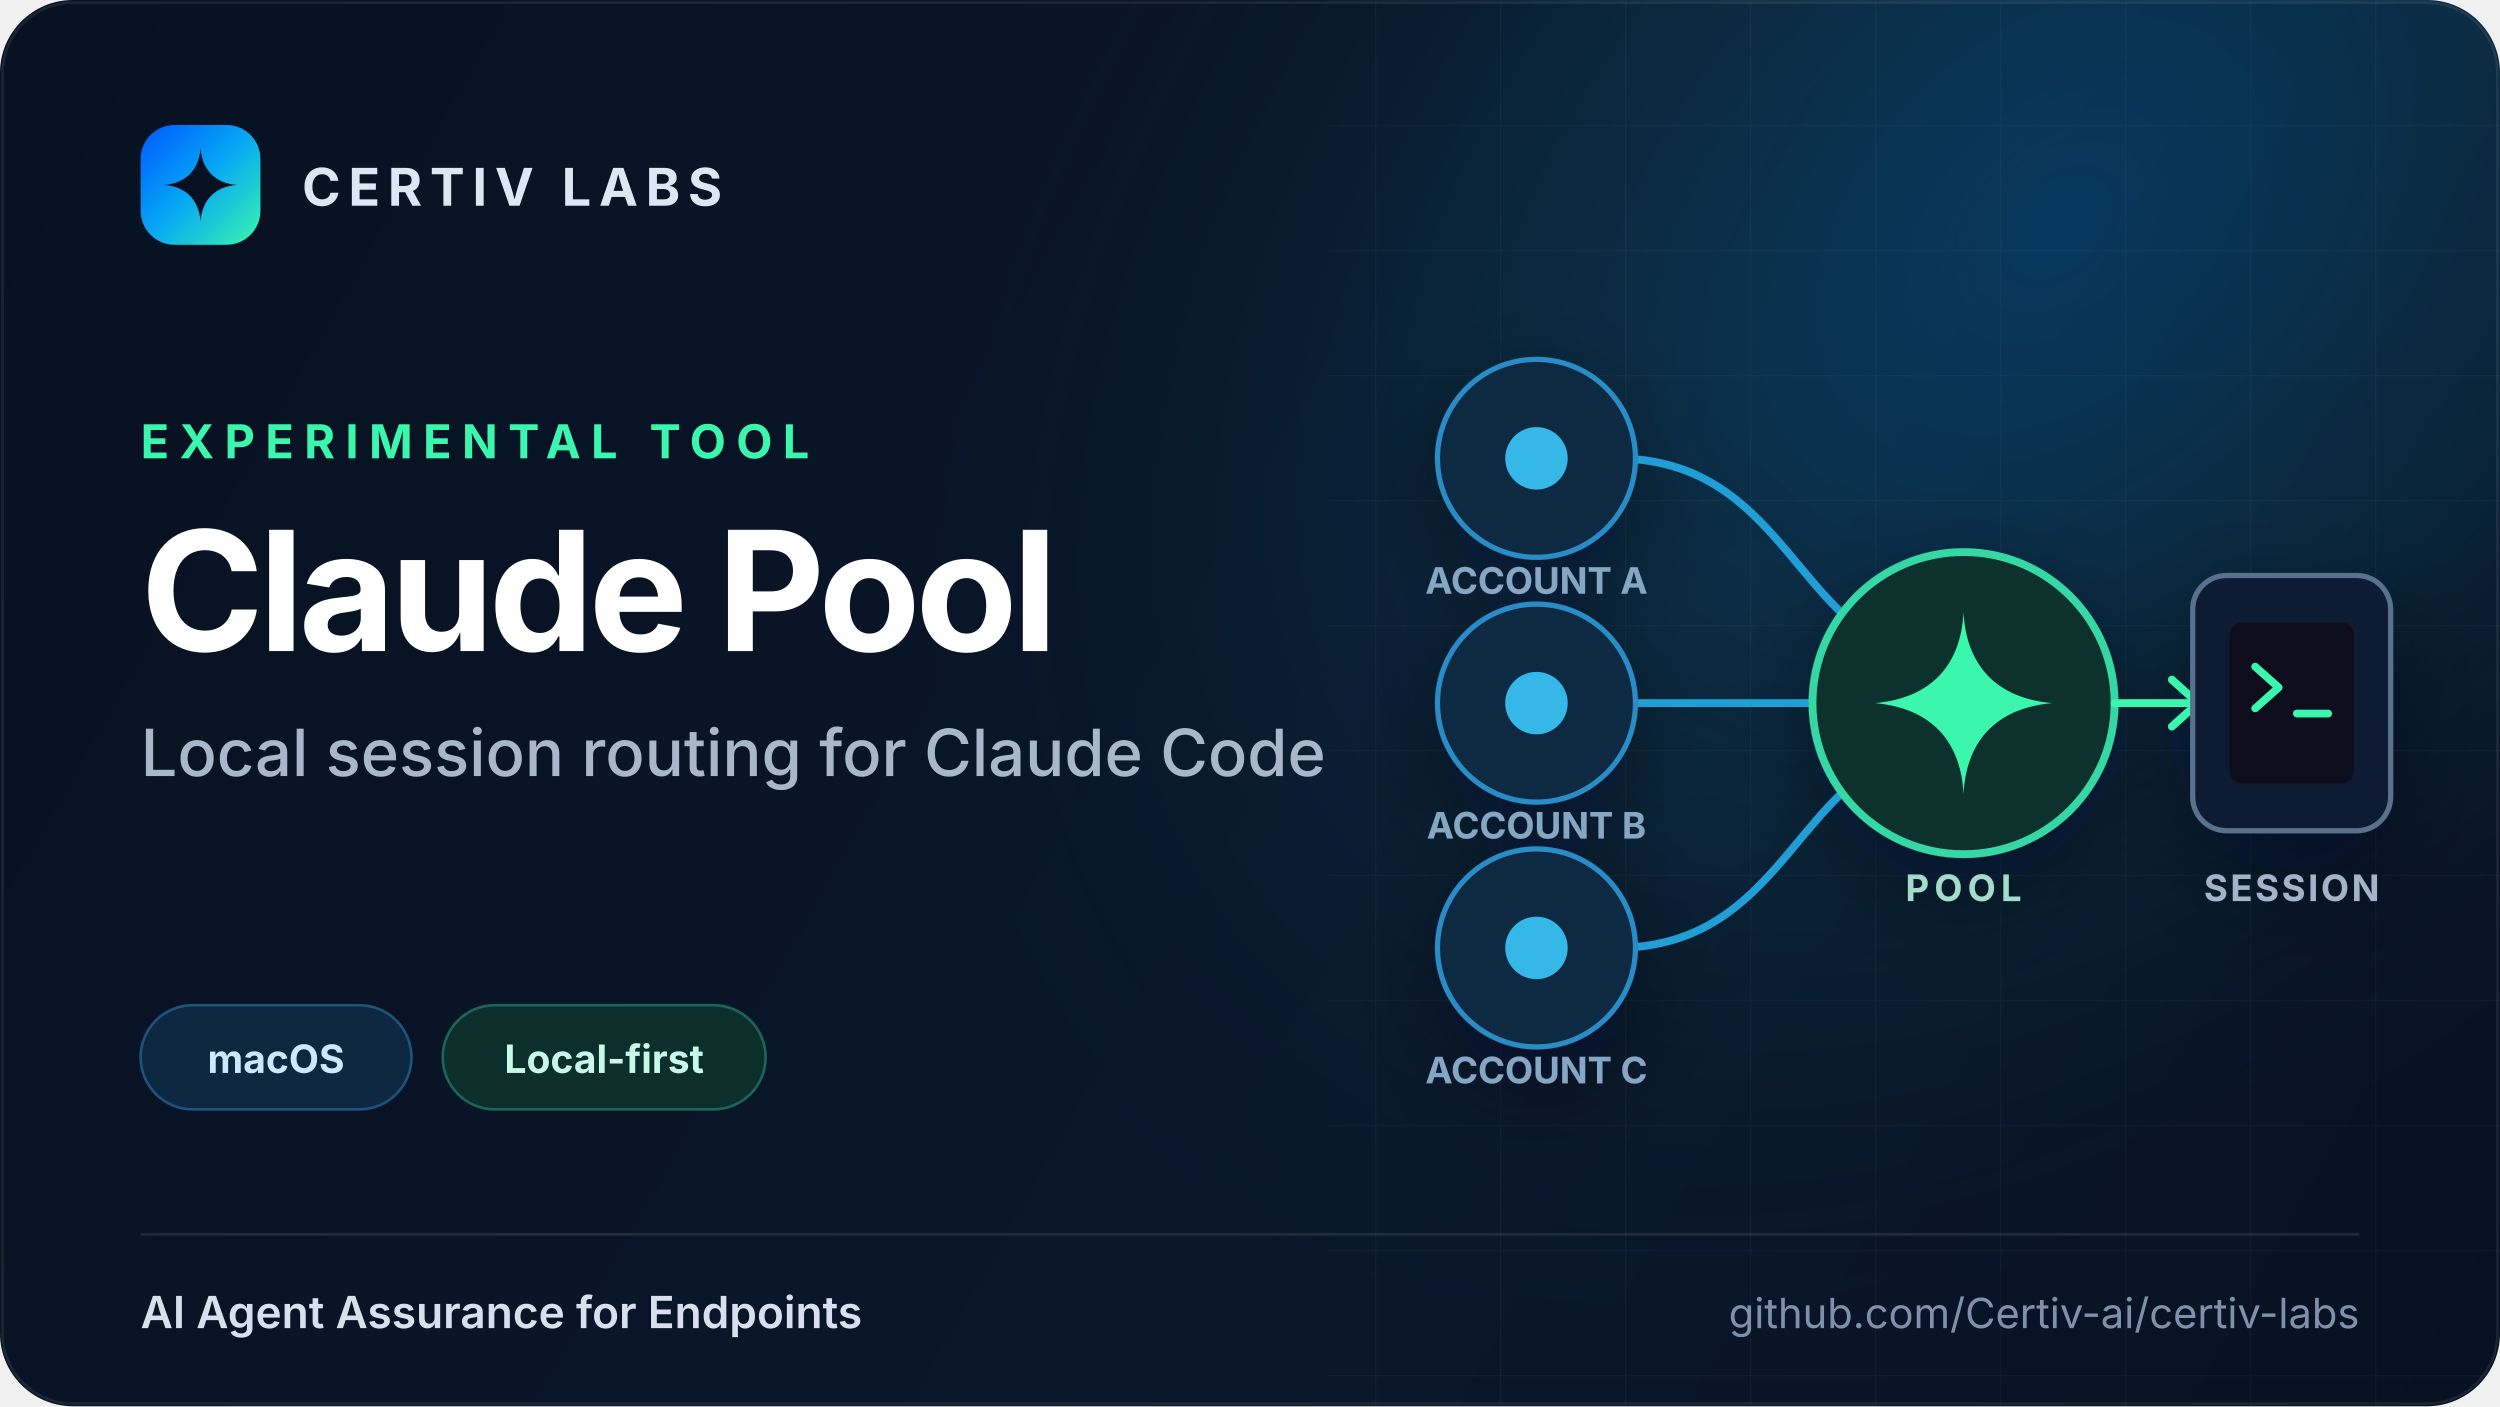
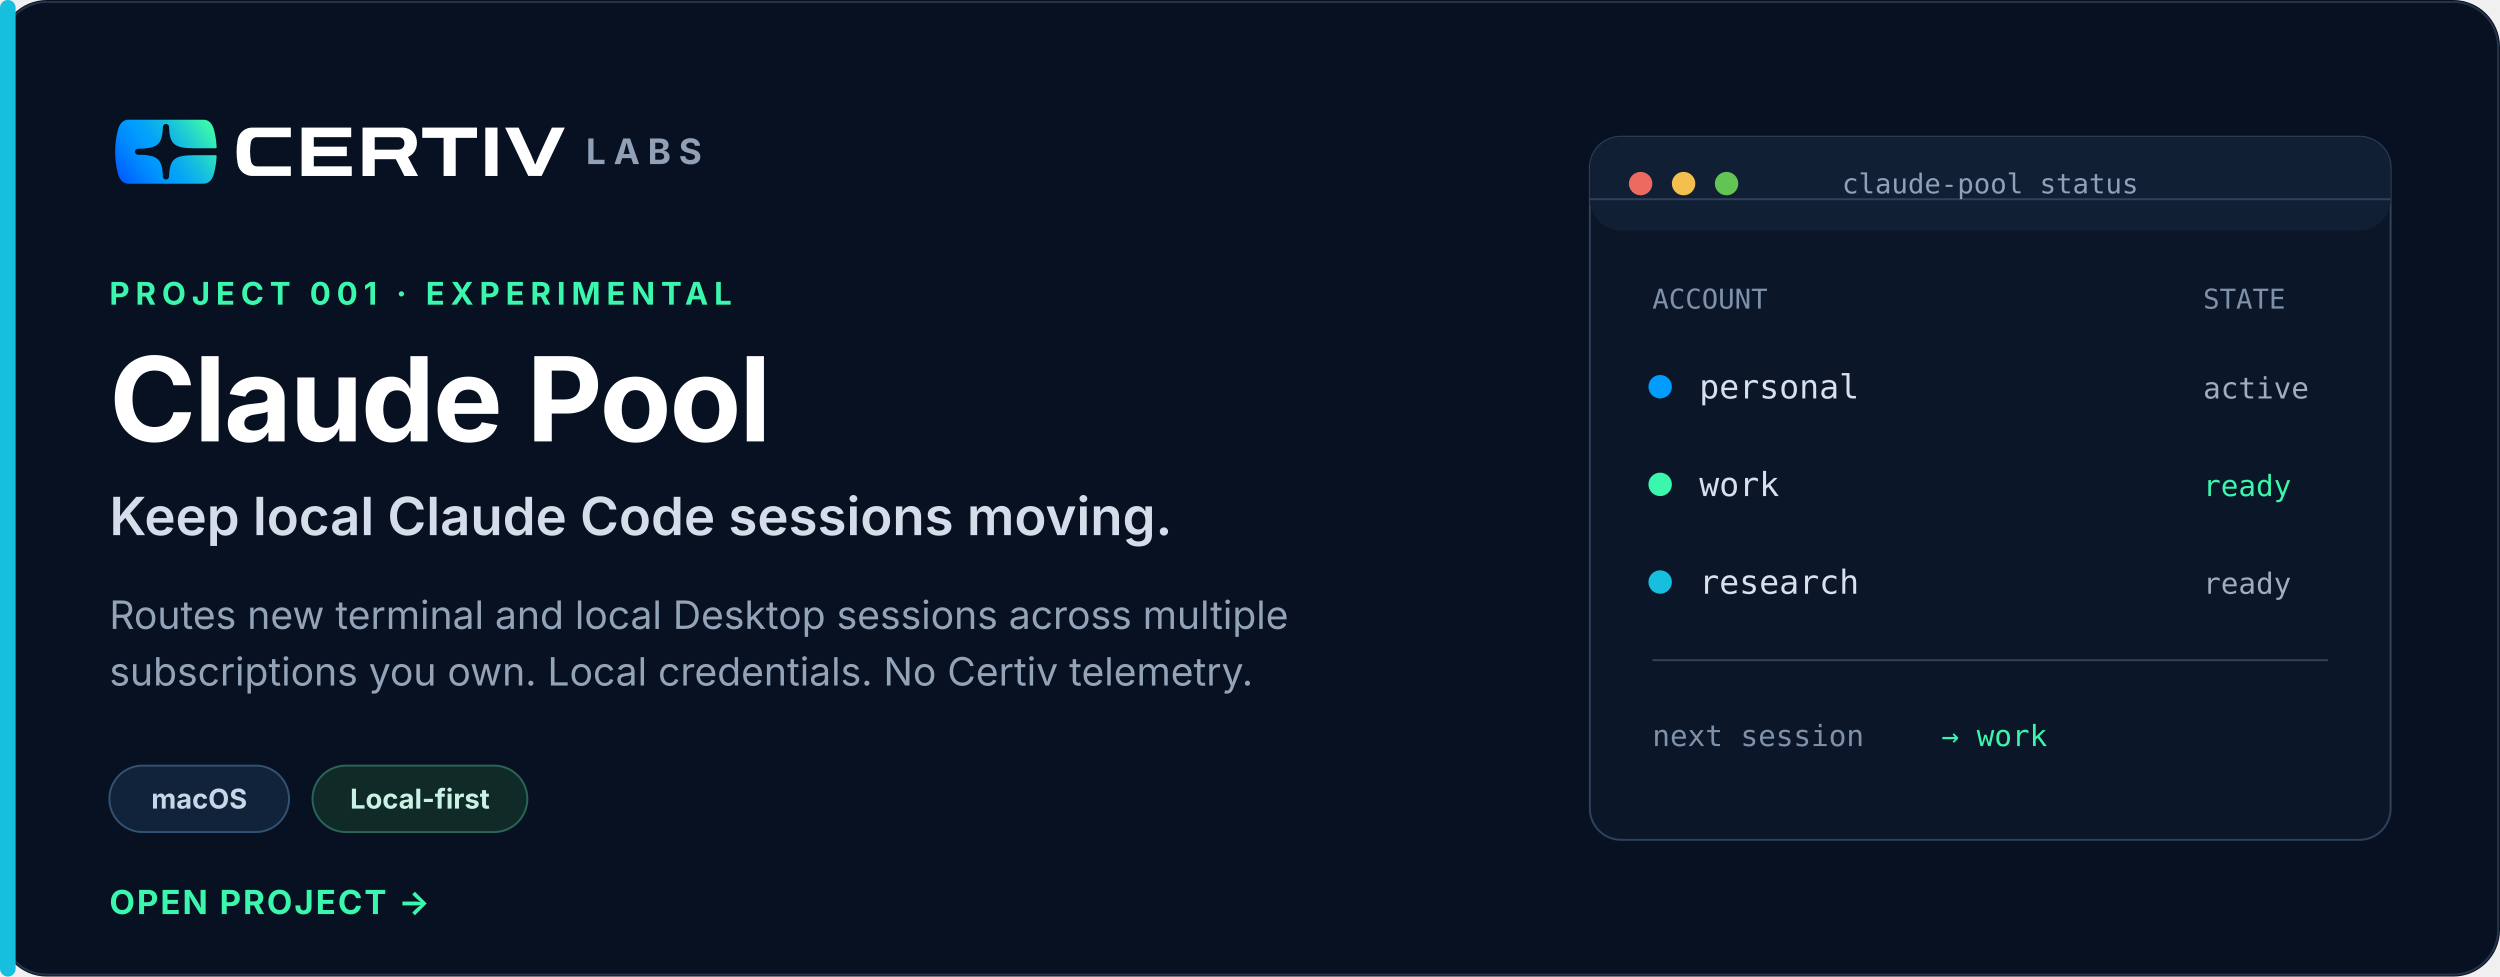
- <svg xmlns="http://www.w3.org/2000/svg" width="960" height="540" viewBox="0 0 960 540" role="img" aria-labelledby="title description">
+ <svg xmlns="http://www.w3.org/2000/svg" width="1280" height="500" viewBox="0 0 1280 500" role="img" aria-labelledby="title description">
  <defs>
-     <linearGradient id="background" x1="0" y1="0" x2="960" y2="540" gradientUnits="userSpaceOnUse">
-       <stop stop-color="#071121" />
-       <stop offset="0.62" stop-color="#0A172B" />
-       <stop offset="1" stop-color="#071121" />
+     <linearGradient id="official-mark" x1="38.9" y1="123.75" x2="102.49" y2="78.42" gradientUnits="userSpaceOnUse">
+       <stop offset="0" stop-color="#0058ff" />
+       <stop offset=".03" stop-color="#005dfe" />
+       <stop offset=".28" stop-color="#008afe" />
+       <stop offset=".41" stop-color="#009cfe" />
+       <stop offset=".52" stop-color="#06a5f5" />
+       <stop offset=".7" stop-color="#16bfde" />
+       <stop offset=".93" stop-color="#31e9b9" />
+       <stop offset="1" stop-color="#3af7ad" />
    </linearGradient>
-     <radialGradient id="glow" cx="0" cy="0" r="1" gradientTransform="translate(790 90) rotate(137) scale(520 360)" gradientUnits="userSpaceOnUse">
-       <stop stop-color="#009CFE" stop-opacity="0.25" />
-       <stop offset="0.55" stop-color="#16BFDE" stop-opacity="0.08" />
-       <stop offset="1" stop-color="#071121" stop-opacity="0" />
-     </radialGradient>
-     <linearGradient id="brand" x1="0" y1="0" x2="1" y2="1">
-       <stop stop-color="#0058FF" />
-       <stop offset="0.48" stop-color="#06A5F5" />
-       <stop offset="1" stop-color="#3AF7AD" />
-     </linearGradient>
-     <pattern id="grid" width="48" height="48" patternUnits="userSpaceOnUse">
-       <path d="M48 0H0V48" fill="none" stroke="#FFFFFF" stroke-opacity="0.035" />
-     </pattern>
-     <filter id="shadow" x="-40%" y="-40%" width="180%" height="180%">
-       <feDropShadow dx="0" dy="12" stdDeviation="18" flood-color="#000814" flood-opacity="0.45" />
-     </filter>
  </defs>
-   <rect width="960" height="540" rx="28" fill="url(#background)" />
-   <rect width="960" height="540" rx="28" fill="url(#glow)" />
-   <rect x="510" width="450" height="540" fill="url(#grid)" />
-   <rect x="1" y="1" width="958" height="538" rx="27" fill="none" stroke="#FFFFFF" stroke-opacity="0.08" />
-   <g transform="translate(54 48)">
-     <rect width="46" height="46" rx="13" fill="url(#brand)" />
-     <path d="M23 9C23.6 17.3 28.7 22.4 37 23C28.7 23.6 23.6 28.7 23 37C22.4 28.7 17.3 23.6 9 23C17.3 22.4 22.4 17.3 23 9Z" fill="#071121" />
-     <text x="62" y="31" fill="#DDE7F3" font-family="Inter, Arial, sans-serif" font-size="20" font-weight="700" letter-spacing="3">CERTIV LABS</text>
+   <rect width="1280" height="500" rx="24" fill="#071121" />
+   <rect x="1" y="1" width="1278" height="498" rx="23" fill="none" stroke="#25334A" />
+   <rect x="0" y="0" width="8" height="500" rx="4" fill="#16BFDE" />
+   <g transform="translate(34 8) scale(0.7)">
+     <g fill="#FFFFFF">
+       <path d="M172.04,117.28v-35.39h36.27v7.01h-27.36v6.96h24.16v6.9h-24.16v7.47h27.77v7.06h-36.68Z" />
+       <path d="M216.6,117.28v-35.39h28.59c2.54,0,4.63.52,6.26,1.55,1.63,1.03,2.86,2.39,3.68,4.07.82,1.68,1.24,3.55,1.24,5.62s-.54,4.11-1.62,5.95c-1.08,1.84-2.72,3.29-4.92,4.35l7.37,13.86h-9.99l-6.23-12.26h-15.46v12.26h-8.91ZM225.51,98.02h17.05c1.44,0,2.58-.44,3.43-1.31.84-.88,1.26-2,1.26-3.37,0-.96-.19-1.77-.57-2.42-.38-.65-.91-1.15-1.6-1.49-.69-.34-1.53-.52-2.52-.52h-17.05v9.12Z" />
+       <path d="M275.89,117.28v-27.87h-15.61v-7.52h40.03v7.52h-15.56v27.87h-8.86Z" />
+       <path d="M306.39,117.28v-35.39h8.91v35.39h-8.91Z" />
+       <path d="M337.82,117.28l-16.95-35.39h9.89l8.65,18.85c.38.79.76,1.67,1.16,2.65.39.98.79,1.93,1.19,2.86.39.93.71,1.73.95,2.42h.41c.24-.62.54-1.38.9-2.29.36-.91.75-1.85,1.18-2.83.43-.98.83-1.9,1.21-2.76l8.71-18.91h9.43l-16.95,35.39h-9.79Z" />
+       <path d="M139.35,88.9h24.81v-7.01h-28.3c-5.2,0-9.62,3.73-10.58,8.84-.53,2.84-.81,5.8-.81,8.85s.28,6.02.81,8.85c.95,5.11,5.38,8.84,10.58,8.84h28.3v-7.01h-24.7c-2.09,0-3.92-1.45-4.36-3.49-.51-2.37-.78-4.88-.78-7.48,0-2.36.23-4.64.65-6.81.41-2.09,2.25-3.6,4.38-3.6Z" />
+     </g>
+     <path fill="url(#official-mark)" d="M109.07,102.08h-15.87c-14.13.15-17.68,2.69-18.14,15.67-.04,1.19-1.01,2.15-2.2,2.16-1.21.01-2.21-.95-2.25-2.16-.46-13-4-15.85-18.1-16.01h-.17c-1.2,0-2.18-.97-2.18-2.18s.97-2.18,2.18-2.18h.13c14.13-.15,17.68-2.99,18.14-16.01.04-1.19,1.01-2.15,2.2-2.16,1.21-.01,2.21.95,2.25,2.16.46,12.99,4.01,15.52,18.14,15.67h15.87c.47,0,.86-.4.83-.87-.23-4.37-.89-8.59-1.93-12.58-1.07-4.1-3.43-7.45-7.67-7.45h-54.96c-4.16,0-6.55,3.26-7.62,7.27-1.34,5.05-2.07,10.48-2.07,16.13s.7,10.86,1.98,15.82c1.08,4.16,3.4,7.59,7.7,7.59h54.95c4.24,0,6.6-3.35,7.67-7.45s1.7-8.2,1.93-12.58c.02-.47-.36-.87-.83-.87Z" />
  </g>
-   <text x="54" y="176" fill="#3AF7AD" font-family="Inter, Arial, sans-serif" font-size="18" font-weight="700" letter-spacing="4">EXPERIMENTAL TOOL</text>
-   <text x="54" y="250" fill="#FFFFFF" font-family="Inter, Arial, sans-serif" font-size="64" font-weight="750" letter-spacing="-2">Claude Pool</text>
-   <text x="54" y="298" fill="#A9B7CA" font-family="Inter, Arial, sans-serif" font-size="25" font-weight="500">Local session routing for Claude Code</text>
-   <g transform="translate(54 386)">
-     <rect width="104" height="40" rx="20" fill="#0D2740" stroke="#1E537D" />
-     <text x="52" y="26" fill="#CBE8FF" font-family="Inter, Arial, sans-serif" font-size="15" font-weight="650" text-anchor="middle">macOS</text>
-     <rect x="116" width="124" height="40" rx="20" fill="#0D2F2B" stroke="#1D6657" />
-     <text x="178" y="26" fill="#C8F9E8" font-family="Inter, Arial, sans-serif" font-size="15" font-weight="650" text-anchor="middle">Local-first</text>
+   <text x="300" y="84" fill="#8FA0B7" font-family="Inter, Arial, sans-serif" font-size="18" font-weight="700" letter-spacing="4">LABS</text>
+   <text x="56" y="156" fill="#3AF7AD" font-family="Inter, Arial, sans-serif" font-size="16" font-weight="700" letter-spacing="3">PROJECT 001 · EXPERIMENTAL</text>
+   <text x="56" y="226" fill="#FFFFFF" font-family="Inter, Arial, sans-serif" font-size="60" font-weight="700" letter-spacing="-1">Claude Pool</text>
+   <text x="56" y="274" fill="#D4DDE9" font-family="Inter, Arial, sans-serif" font-size="27" font-weight="600">Keep local Claude Code sessions moving.</text>
+   <text x="56" y="322" fill="#93A3B8" font-family="Inter, Arial, sans-serif" font-size="20">Routes new terminal and local Desktop sessions across multiple</text>
+   <text x="56" y="351" fill="#93A3B8" font-family="Inter, Arial, sans-serif" font-size="20">subscriptions you own. Local credentials. No Certiv telemetry.</text>
+   <g transform="translate(56 392)">
+     <rect width="92" height="34" rx="17" fill="#10233A" stroke="#315273" />
+     <text x="46" y="22" fill="#C8D7E8" font-family="Inter, Arial, sans-serif" font-size="14" font-weight="700" text-anchor="middle">macOS</text>
+     <rect x="104" width="110" height="34" rx="17" fill="#102A27" stroke="#2A6557" />
+     <text x="159" y="22" fill="#C9F1E4" font-family="Inter, Arial, sans-serif" font-size="14" font-weight="700" text-anchor="middle">Local-first</text>
  </g>
-   <g filter="url(#shadow)">
-     <path d="M620 176C680 176 688 232 728 250" fill="none" stroke="#239ED7" stroke-width="3" stroke-linecap="round" />
-     <path d="M620 270H728" fill="none" stroke="#239ED7" stroke-width="3" stroke-linecap="round" />
-     <path d="M620 364C680 364 688 308 728 290" fill="none" stroke="#239ED7" stroke-width="3" stroke-linecap="round" />
-     <g>
-       <circle cx="590" cy="176" r="38" fill="#0D2943" stroke="#2A8CC6" stroke-width="2" />
-       <circle cx="590" cy="176" r="12" fill="#35B7E8" />
-       <text x="590" y="228" fill="#86A7C4" font-family="Inter, Arial, sans-serif" font-size="14" font-weight="650" text-anchor="middle">ACCOUNT A</text>
-     </g>
-     <g>
-       <circle cx="590" cy="270" r="38" fill="#0D2943" stroke="#2A8CC6" stroke-width="2" />
-       <circle cx="590" cy="270" r="12" fill="#35B7E8" />
-       <text x="590" y="322" fill="#86A7C4" font-family="Inter, Arial, sans-serif" font-size="14" font-weight="650" text-anchor="middle">ACCOUNT B</text>
-     </g>
-     <g>
-       <circle cx="590" cy="364" r="38" fill="#0D2943" stroke="#2A8CC6" stroke-width="2" />
-       <circle cx="590" cy="364" r="12" fill="#35B7E8" />
-       <text x="590" y="416" fill="#86A7C4" font-family="Inter, Arial, sans-serif" font-size="14" font-weight="650" text-anchor="middle">ACCOUNT C</text>
-     </g>
-     <circle cx="754" cy="270" r="58" fill="#0C322D" stroke="#36D8A4" stroke-width="3" />
-     <path d="M754 235C755 255 766 268 788 270C766 272 755 285 754 305C753 285 742 272 720 270C742 268 753 255 754 235Z" fill="#3AF7AD" />
-     <text x="754" y="346" fill="#A4DCC9" font-family="Inter, Arial, sans-serif" font-size="14" font-weight="700" text-anchor="middle" letter-spacing="2">POOL</text>
-     <path d="M812 270H842" stroke="#3AF7AD" stroke-width="3" stroke-linecap="round" />
-     <path d="M834 261L844 270L834 279" fill="none" stroke="#3AF7AD" stroke-width="3" stroke-linecap="round" stroke-linejoin="round" />
-     <rect x="842" y="221" width="76" height="98" rx="13" fill="#0D1D32" stroke="#59718D" stroke-width="2" />
-     <rect x="856" y="239" width="48" height="62" rx="5" fill="#07111F" />
-     <path d="M866 256L875 264L866 272" fill="none" stroke="#3AF7AD" stroke-width="3" stroke-linecap="round" stroke-linejoin="round" />
-     <path d="M882 274H894" stroke="#3AF7AD" stroke-width="3" stroke-linecap="round" />
-     <text x="880" y="346" fill="#A4B3C8" font-family="Inter, Arial, sans-serif" font-size="14" font-weight="700" text-anchor="middle" letter-spacing="1">SESSION</text>
+   <text x="56" y="468" fill="#3AF7AD" font-family="Inter, Arial, sans-serif" font-size="17" font-weight="700" letter-spacing="1">OPEN PROJECT →</text>
+   <g>
+     <rect x="814" y="70" width="410" height="360" rx="16" fill="#0B1728" stroke="#30415A" />
+     <rect x="814" y="70" width="410" height="48" rx="16" fill="#101F33" />
+     <path d="M814 102H1224" stroke="#30415A" />
+     <circle cx="840" cy="94" r="6" fill="#EC6A5F" />
+     <circle cx="862" cy="94" r="6" fill="#F4BF4F" />
+     <circle cx="884" cy="94" r="6" fill="#61C454" />
+     <text x="1019" y="99" fill="#8FA0B7" font-family="SFMono-Regular, Consolas, monospace" font-size="14" text-anchor="middle">claude-pool status</text>
+     <text x="846" y="158" fill="#7F91AA" font-family="SFMono-Regular, Consolas, monospace" font-size="14">ACCOUNT</text>
+     <text x="1128" y="158" fill="#7F91AA" font-family="SFMono-Regular, Consolas, monospace" font-size="14">STATE</text>
+     <circle cx="850" cy="198" r="6" fill="#009CFE" />
+     <text x="870" y="204" fill="#D7E0ED" font-family="SFMono-Regular, Consolas, monospace" font-size="17">personal</text>
+     <text x="1128" y="204" fill="#9EADC0" font-family="SFMono-Regular, Consolas, monospace" font-size="15">active</text>
+     <circle cx="850" cy="248" r="6" fill="#3AF7AD" />
+     <text x="870" y="254" fill="#D7E0ED" font-family="SFMono-Regular, Consolas, monospace" font-size="17">work</text>
+     <text x="1128" y="254" fill="#3AF7AD" font-family="SFMono-Regular, Consolas, monospace" font-size="15">ready</text>
+     <circle cx="850" cy="298" r="6" fill="#16BFDE" />
+     <text x="870" y="304" fill="#D7E0ED" font-family="SFMono-Regular, Consolas, monospace" font-size="17">research</text>
+     <text x="1128" y="304" fill="#9EADC0" font-family="SFMono-Regular, Consolas, monospace" font-size="15">ready</text>
+     <path d="M846 338H1192" stroke="#30415A" />
+     <text x="846" y="382" fill="#7F91AA" font-family="SFMono-Regular, Consolas, monospace" font-size="15">next session</text>
+     <text x="994" y="382" fill="#3AF7AD" font-family="SFMono-Regular, Consolas, monospace" font-size="15">→ work</text>
  </g>
-   <line x1="54" y1="474" x2="906" y2="474" stroke="#FFFFFF" stroke-opacity="0.1" />
-   <text x="54" y="510" fill="#D7E0ED" font-family="Inter, Arial, sans-serif" font-size="17" font-weight="600">AI Agent Assurance for Endpoints</text>
-   <text x="906" y="510" fill="#7F91AA" font-family="Inter, Arial, sans-serif" font-size="16" text-anchor="end">github.com/Certiv-ai/certiv-labs</text>
</svg>
